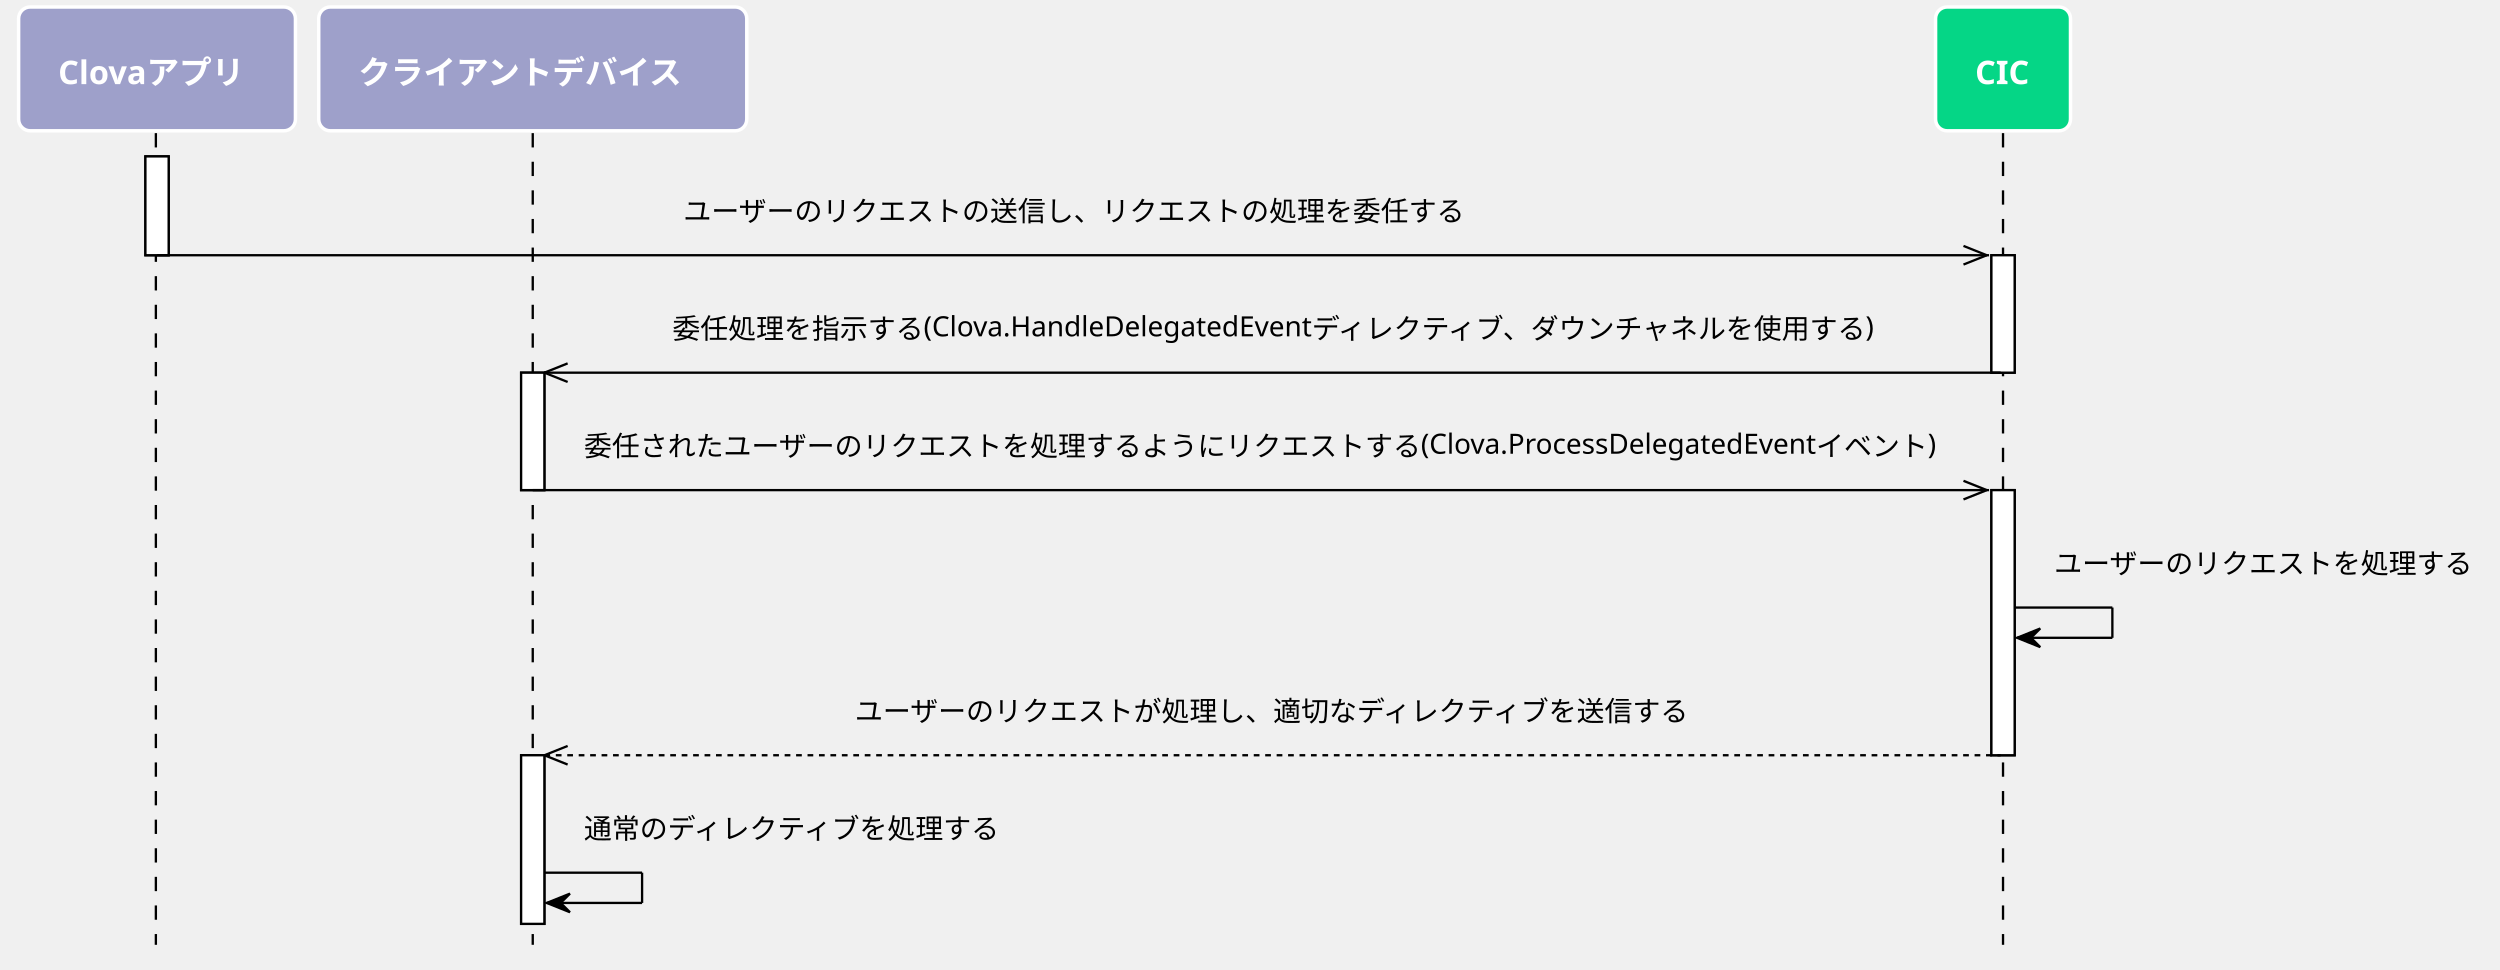
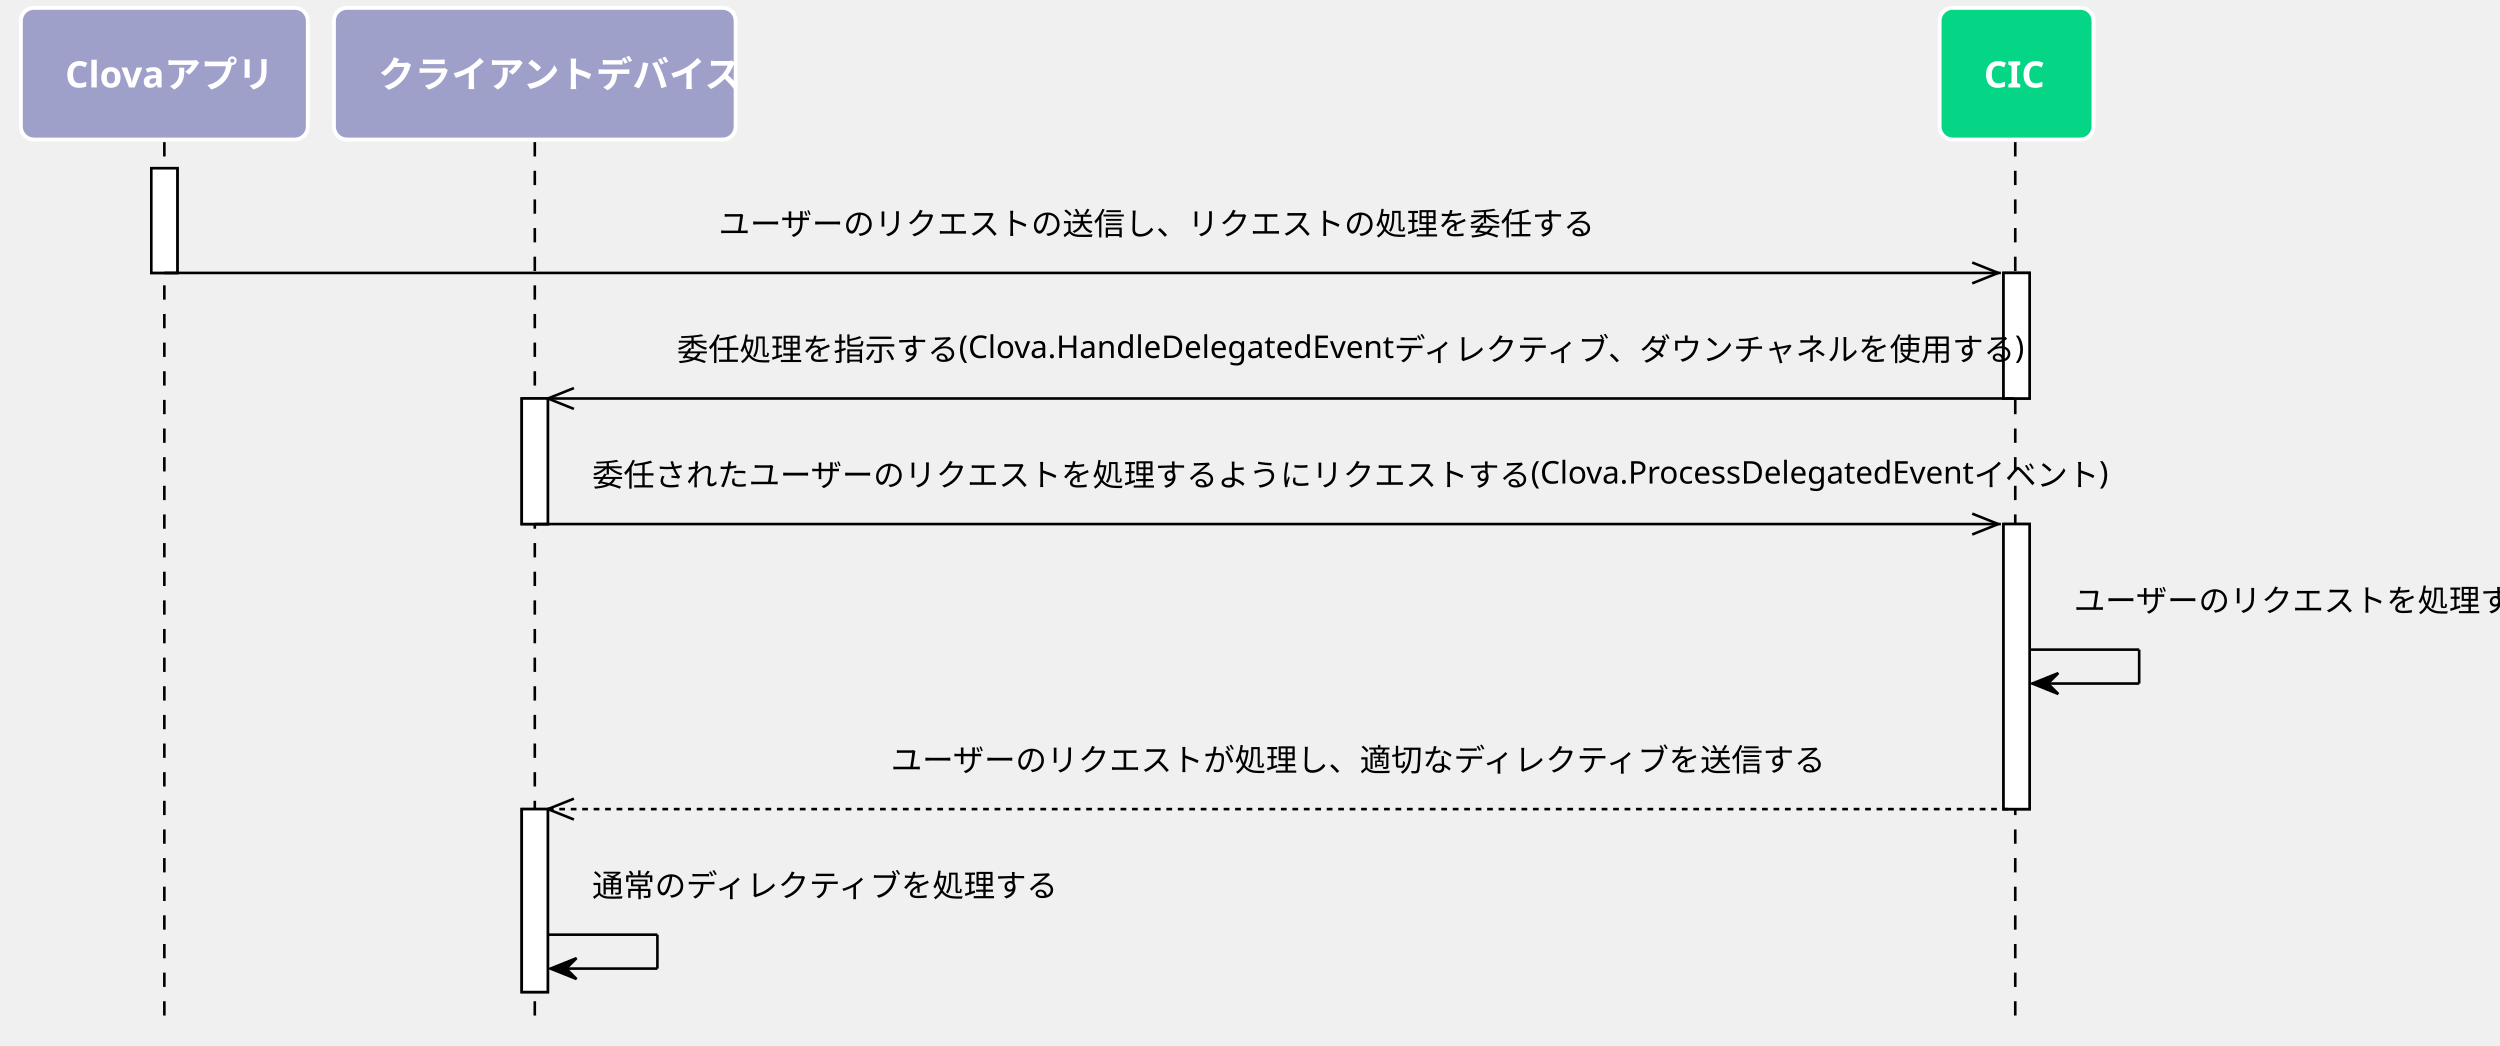
- <svg xmlns="http://www.w3.org/2000/svg" contentScriptType="application/ecmascript" contentStyleType="text/css" height="339.963px" preserveAspectRatio="none" style="width:874px;height:339px;" version="1.1" viewBox="0 0 874 339" width="874.307px" zoomAndPan="magnify">
+ <svg xmlns="http://www.w3.org/2000/svg" contentScriptType="application/ecmascript" contentStyleType="text/css" height="365.3px" preserveAspectRatio="none" style="width:873px;height:365px;" version="1.1" viewBox="0 0 873 365" width="873.623px" zoomAndPan="magnify">
  <defs />
  <g>
-     <rect fill="#FFFFFF" height="34.551" style="stroke: #000000; stroke-width: 0.813;" width="8.133" x="50.832" y="54.678" />
-     <rect fill="#FFFFFF" height="41.058" style="stroke: #000000; stroke-width: 0.813;" width="8.133" x="182.181" y="130.287" />
-     <rect fill="#FFFFFF" height="58.951" style="stroke: #000000; stroke-width: 0.813;" width="8.133" x="182.181" y="264.034" />
-     <rect fill="#FFFFFF" height="41.058" style="stroke: #000000; stroke-width: 0.813;" width="8.133" x="696.192" y="89.23" />
-     <rect fill="#FFFFFF" height="92.689" style="stroke: #000000; stroke-width: 0.813;" width="8.133" x="696.192" y="171.345" />
-     <line style="stroke: #000000; stroke-width: 0.813; stroke-dasharray: 5.0,5.0;" x1="54.492" x2="54.492" y1="46.545" y2="330.304" />
-     <line style="stroke: #000000; stroke-width: 0.813; stroke-dasharray: 5.0,5.0;" x1="186.248" x2="186.248" y1="46.545" y2="330.304" />
-     <line style="stroke: #000000; stroke-width: 0.813; stroke-dasharray: 5.0,5.0;" x1="700.259" x2="700.259" y1="46.545" y2="330.304" />
-     <rect fill="#9EA0CA" height="43.292" rx="4.066" ry="4.066" style="stroke: #FFFFFF; stroke-width: 1.22;" width="96.784" x="6.506" y="2.44" />
-     <text fill="#FFFFFF" font-family="&quot;Malgun Gothic&quot;, sans-serif" font-size="11.386" font-weight="bold" lengthAdjust="spacingAndGlyphs" textLength="69.131" x="20.333" y="29.404">Clovaアプリ</text>
-     <rect fill="#9EA0CA" height="43.292" rx="4.066" ry="4.066" style="stroke: #FFFFFF; stroke-width: 1.22;" width="149.649" x="111.423" y="2.44" />
-     <text fill="#FFFFFF" font-family="&quot;Malgun Gothic&quot;, sans-serif" font-size="11.386" font-weight="bold" lengthAdjust="spacingAndGlyphs" textLength="121.996" x="125.249" y="29.404">クライアントデバイス</text>
-     <rect fill="#05D686" height="43.292" rx="4.066" ry="4.066" style="stroke: #FFFFFF; stroke-width: 1.22;" width="47.172" x="676.673" y="2.44" />
-     <text fill="#FFFFFF" font-family="&quot;Malgun Gothic&quot;, sans-serif" font-size="11.386" font-weight="bold" lengthAdjust="spacingAndGlyphs" textLength="19.519" x="690.499" y="29.404">CIC</text>
-     <rect fill="#FFFFFF" height="34.551" style="stroke: #000000; stroke-width: 0.813;" width="8.133" x="50.832" y="54.678" />
-     <rect fill="#FFFFFF" height="41.058" style="stroke: #000000; stroke-width: 0.813;" width="8.133" x="182.181" y="130.287" />
-     <rect fill="#FFFFFF" height="58.951" style="stroke: #000000; stroke-width: 0.813;" width="8.133" x="182.181" y="264.034" />
-     <rect fill="#FFFFFF" height="41.058" style="stroke: #000000; stroke-width: 0.813;" width="8.133" x="696.192" y="89.23" />
-     <rect fill="#FFFFFF" height="92.689" style="stroke: #000000; stroke-width: 0.813;" width="8.133" x="696.192" y="171.345" />
-     <line style="stroke: #000000; stroke-width: 0.813;" x1="694.566" x2="686.433" y1="89.23" y2="85.976" />
-     <line style="stroke: #000000; stroke-width: 0.813;" x1="694.566" x2="686.433" y1="89.23" y2="92.483" />
-     <line style="stroke: #000000; stroke-width: 0.813;" x1="54.898" x2="695.379" y1="89.23" y2="89.23" />
-     <text fill="#000000" font-family="&quot;Malgun Gothic&quot;, sans-serif" font-size="9.76" lengthAdjust="spacingAndGlyphs" textLength="273.272" x="238.909" y="77.326">ユーザーのリクエストの送信し、リクエストの処理を委任する</text>
-     <line style="stroke: #000000; stroke-width: 0.813;" x1="190.314" x2="198.447" y1="130.287" y2="127.034" />
-     <line style="stroke: #000000; stroke-width: 0.813;" x1="190.314" x2="198.447" y1="130.287" y2="133.541" />
-     <line style="stroke: #000000; stroke-width: 0.813;" x1="190.314" x2="699.446" y1="130.287" y2="130.287" />
-     <text fill="#000000" font-family="&quot;Malgun Gothic&quot;, sans-serif" font-size="9.76" lengthAdjust="spacingAndGlyphs" textLength="420.481" x="235.046" y="118.383">委任処理を指示する(Clova.HandleDelegatedEventディレクティブ、ダウンチャネルを使用する)</text>
-     <line style="stroke: #000000; stroke-width: 0.813;" x1="694.566" x2="686.433" y1="171.345" y2="168.092" />
-     <line style="stroke: #000000; stroke-width: 0.813;" x1="694.566" x2="686.433" y1="171.345" y2="174.599" />
-     <line style="stroke: #000000; stroke-width: 0.813;" x1="186.248" x2="695.379" y1="171.345" y2="171.345" />
-     <text fill="#000000" font-family="&quot;Malgun Gothic&quot;, sans-serif" font-size="9.76" lengthAdjust="spacingAndGlyphs" textLength="474.159" x="204.141" y="159.441">委任されたユーザーのリクエストを処理するようにリクエストする(Clova.ProcessDelegatedEventイベント)</text>
-     <line style="stroke: #000000; stroke-width: 0.813;" x1="704.325" x2="738.484" y1="212.403" y2="212.403" />
-     <line style="stroke: #000000; stroke-width: 0.813;" x1="738.484" x2="738.484" y1="212.403" y2="222.976" />
-     <line style="stroke: #000000; stroke-width: 0.813;" x1="705.139" x2="738.484" y1="222.976" y2="222.976" />
-     <polygon fill="#000000" points="713.272,219.723,705.139,222.976,713.272,226.229,710.019,222.976" style="stroke: #000000; stroke-width: 0.813;" />
-     <text fill="#000000" font-family="&quot;Malgun Gothic&quot;, sans-serif" font-size="9.76" lengthAdjust="spacingAndGlyphs" textLength="146.396" x="718.152" y="200.499">ユーザーのリクエストを処理する</text>
-     <line style="stroke: #000000; stroke-width: 0.813;" x1="190.314" x2="198.447" y1="264.034" y2="260.781" />
-     <line style="stroke: #000000; stroke-width: 0.813;" x1="190.314" x2="198.447" y1="264.034" y2="267.287" />
-     <line style="stroke: #000000; stroke-width: 0.813; stroke-dasharray: 2.0,2.0;" x1="190.314" x2="699.446" y1="264.034" y2="264.034" />
-     <text fill="#000000" font-family="&quot;Malgun Gothic&quot;, sans-serif" font-size="9.76" lengthAdjust="spacingAndGlyphs" textLength="292.791" x="298.891" y="252.13">ユーザーのリクエストが処理し、適切なディレクティブを送信する</text>
-     <line style="stroke: #000000; stroke-width: 0.813;" x1="190.314" x2="224.473" y1="305.092" y2="305.092" />
-     <line style="stroke: #000000; stroke-width: 0.813;" x1="224.473" x2="224.473" y1="305.092" y2="315.665" />
-     <line style="stroke: #000000; stroke-width: 0.813;" x1="191.127" x2="224.473" y1="315.665" y2="315.665" />
-     <polygon fill="#000000" points="199.261,312.411,191.127,315.665,199.261,318.918,196.007,315.665" style="stroke: #000000; stroke-width: 0.813;" />
-     <text fill="#000000" font-family="&quot;Malgun Gothic&quot;, sans-serif" font-size="9.76" lengthAdjust="spacingAndGlyphs" textLength="146.396" x="204.141" y="293.188">通常のディレクティブを処理する</text>
+     <rect fill="#FFFFFF" height="36.56" style="stroke: #000000; stroke-width: 0.911;" width="9.11" x="52.836" y="58.747" />
+     <rect fill="#FFFFFF" height="43.848" style="stroke: #000000; stroke-width: 0.911;" width="9.11" x="182.195" y="139.155" />
+     <rect fill="#FFFFFF" height="63.889" style="stroke: #000000; stroke-width: 0.911;" width="9.11" x="182.195" y="282.54" />
+     <rect fill="#FFFFFF" height="43.848" style="stroke: #000000; stroke-width: 0.911;" width="9.11" x="699.627" y="95.307" />
+     <rect fill="#FFFFFF" height="99.538" style="stroke: #000000; stroke-width: 0.911;" width="9.11" x="699.627" y="183.002" />
+     <line style="stroke: #000000; stroke-width: 0.911; stroke-dasharray: 5.0,5.0;" x1="57.391" x2="57.391" y1="49.637" y2="354.628" />
+     <line style="stroke: #000000; stroke-width: 0.911; stroke-dasharray: 5.0,5.0;" x1="186.75" x2="186.75" y1="49.637" y2="354.628" />
+     <line style="stroke: #000000; stroke-width: 0.911; stroke-dasharray: 5.0,5.0;" x1="703.727" x2="703.727" y1="49.637" y2="354.628" />
+     <rect fill="#9EA0CA" height="45.993" rx="4.555" ry="4.555" style="stroke: #FFFFFF; stroke-width: 1.366;" width="100.207" x="7.288" y="2.733" />
+     <text fill="#FFFFFF" font-family="&quot;Malgun Gothic&quot;, sans-serif" font-size="12.754" font-weight="bold" lengthAdjust="spacingAndGlyphs" textLength="69.234" x="22.774" y="30.55">Clovaアプリ</text>
+     <rect fill="#9EA0CA" height="45.993" rx="4.555" ry="4.555" style="stroke: #FFFFFF; stroke-width: 1.366;" width="140.29" x="116.605" y="2.733" />
+     <text fill="#FFFFFF" font-family="&quot;Malgun Gothic&quot;, sans-serif" font-size="12.754" font-weight="bold" lengthAdjust="spacingAndGlyphs" textLength="109.317" x="132.091" y="30.55">クライアントデバイス</text>
+     <rect fill="#05D686" height="45.993" rx="4.555" ry="4.555" style="stroke: #FFFFFF; stroke-width: 1.366;" width="53.747" x="677.308" y="2.733" />
+     <text fill="#FFFFFF" font-family="&quot;Malgun Gothic&quot;, sans-serif" font-size="12.754" font-weight="bold" lengthAdjust="spacingAndGlyphs" textLength="22.774" x="692.795" y="30.55">CIC</text>
+     <rect fill="#FFFFFF" height="36.56" style="stroke: #000000; stroke-width: 0.911;" width="9.11" x="52.836" y="58.747" />
+     <rect fill="#FFFFFF" height="43.848" style="stroke: #000000; stroke-width: 0.911;" width="9.11" x="182.195" y="139.155" />
+     <rect fill="#FFFFFF" height="63.889" style="stroke: #000000; stroke-width: 0.911;" width="9.11" x="182.195" y="282.54" />
+     <rect fill="#FFFFFF" height="43.848" style="stroke: #000000; stroke-width: 0.911;" width="9.11" x="699.627" y="95.307" />
+     <rect fill="#FFFFFF" height="99.538" style="stroke: #000000; stroke-width: 0.911;" width="9.11" x="699.627" y="183.002" />
+     <line style="stroke: #000000; stroke-width: 0.911;" x1="697.805" x2="688.696" y1="95.307" y2="91.663" />
+     <line style="stroke: #000000; stroke-width: 0.911;" x1="697.805" x2="688.696" y1="95.307" y2="98.951" />
+     <line style="stroke: #000000; stroke-width: 0.911;" x1="57.391" x2="698.716" y1="95.307" y2="95.307" />
+     <text fill="#000000" font-family="&quot;Malgun Gothic&quot;, sans-serif" font-size="10.932" lengthAdjust="spacingAndGlyphs" textLength="255.072" x="250.973" y="82.069">ユーザーのリクエストの送信し、リクエストの処理を委任する</text>
+     <line style="stroke: #000000; stroke-width: 0.911;" x1="191.304" x2="200.414" y1="139.155" y2="135.511" />
+     <line style="stroke: #000000; stroke-width: 0.911;" x1="191.304" x2="200.414" y1="139.155" y2="142.799" />
+     <line style="stroke: #000000; stroke-width: 0.911;" x1="191.304" x2="703.271" y1="139.155" y2="139.155" />
+     <text fill="#000000" font-family="&quot;Malgun Gothic&quot;, sans-serif" font-size="10.932" lengthAdjust="spacingAndGlyphs" textLength="422.692" x="236.398" y="125.917">委任処理を指示する(Clova.HandleDelegatedEventディレクティブ、ダウンチャネルを使用する)</text>
+     <line style="stroke: #000000; stroke-width: 0.911;" x1="697.805" x2="688.696" y1="183.002" y2="179.358" />
+     <line style="stroke: #000000; stroke-width: 0.911;" x1="697.805" x2="688.696" y1="183.002" y2="186.646" />
+     <line style="stroke: #000000; stroke-width: 0.911;" x1="186.75" x2="698.716" y1="183.002" y2="183.002" />
+     <text fill="#000000" font-family="&quot;Malgun Gothic&quot;, sans-serif" font-size="10.932" lengthAdjust="spacingAndGlyphs" textLength="472.795" x="206.791" y="169.765">委任されたユーザーのリクエストを処理するようにリクエストする(Clova.ProcessDelegatedEventイベント)</text>
+     <line style="stroke: #000000; stroke-width: 0.911;" x1="708.737" x2="746.998" y1="226.85" y2="226.85" />
+     <line style="stroke: #000000; stroke-width: 0.911;" x1="746.998" x2="746.998" y1="226.85" y2="238.693" />
+     <line style="stroke: #000000; stroke-width: 0.911;" x1="709.648" x2="746.998" y1="238.693" y2="238.693" />
+     <polygon fill="#000000" points="718.758,235.049,709.648,238.693,718.758,242.337,715.114,238.693" style="stroke: #000000; stroke-width: 0.911;" />
+     <text fill="#000000" font-family="&quot;Malgun Gothic&quot;, sans-serif" font-size="10.932" lengthAdjust="spacingAndGlyphs" textLength="138.468" x="724.224" y="213.613">ユーザーのリクエストを処理する</text>
+     <line style="stroke: #000000; stroke-width: 0.911;" x1="191.304" x2="200.414" y1="282.54" y2="278.897" />
+     <line style="stroke: #000000; stroke-width: 0.911;" x1="191.304" x2="200.414" y1="282.54" y2="286.184" />
+     <line style="stroke: #000000; stroke-width: 0.911; stroke-dasharray: 2.0,2.0;" x1="191.304" x2="703.271" y1="282.54" y2="282.54" />
+     <text fill="#000000" font-family="&quot;Malgun Gothic&quot;, sans-serif" font-size="10.932" lengthAdjust="spacingAndGlyphs" textLength="273.292" x="311.097" y="269.303">ユーザーのリクエストが処理し、適切なディレクティブを送信する</text>
+     <line style="stroke: #000000; stroke-width: 0.911;" x1="191.304" x2="229.565" y1="326.388" y2="326.388" />
+     <line style="stroke: #000000; stroke-width: 0.911;" x1="229.565" x2="229.565" y1="326.388" y2="338.231" />
+     <line style="stroke: #000000; stroke-width: 0.911;" x1="192.215" x2="229.565" y1="338.231" y2="338.231" />
+     <polygon fill="#000000" points="201.325,334.587,192.215,338.231,201.325,341.875,197.681,338.231" style="stroke: #000000; stroke-width: 0.911;" />
+     <text fill="#000000" font-family="&quot;Malgun Gothic&quot;, sans-serif" font-size="10.932" lengthAdjust="spacingAndGlyphs" textLength="138.468" x="206.791" y="313.151">通常のディレクティブを処理する</text>
  </g>
</svg>
